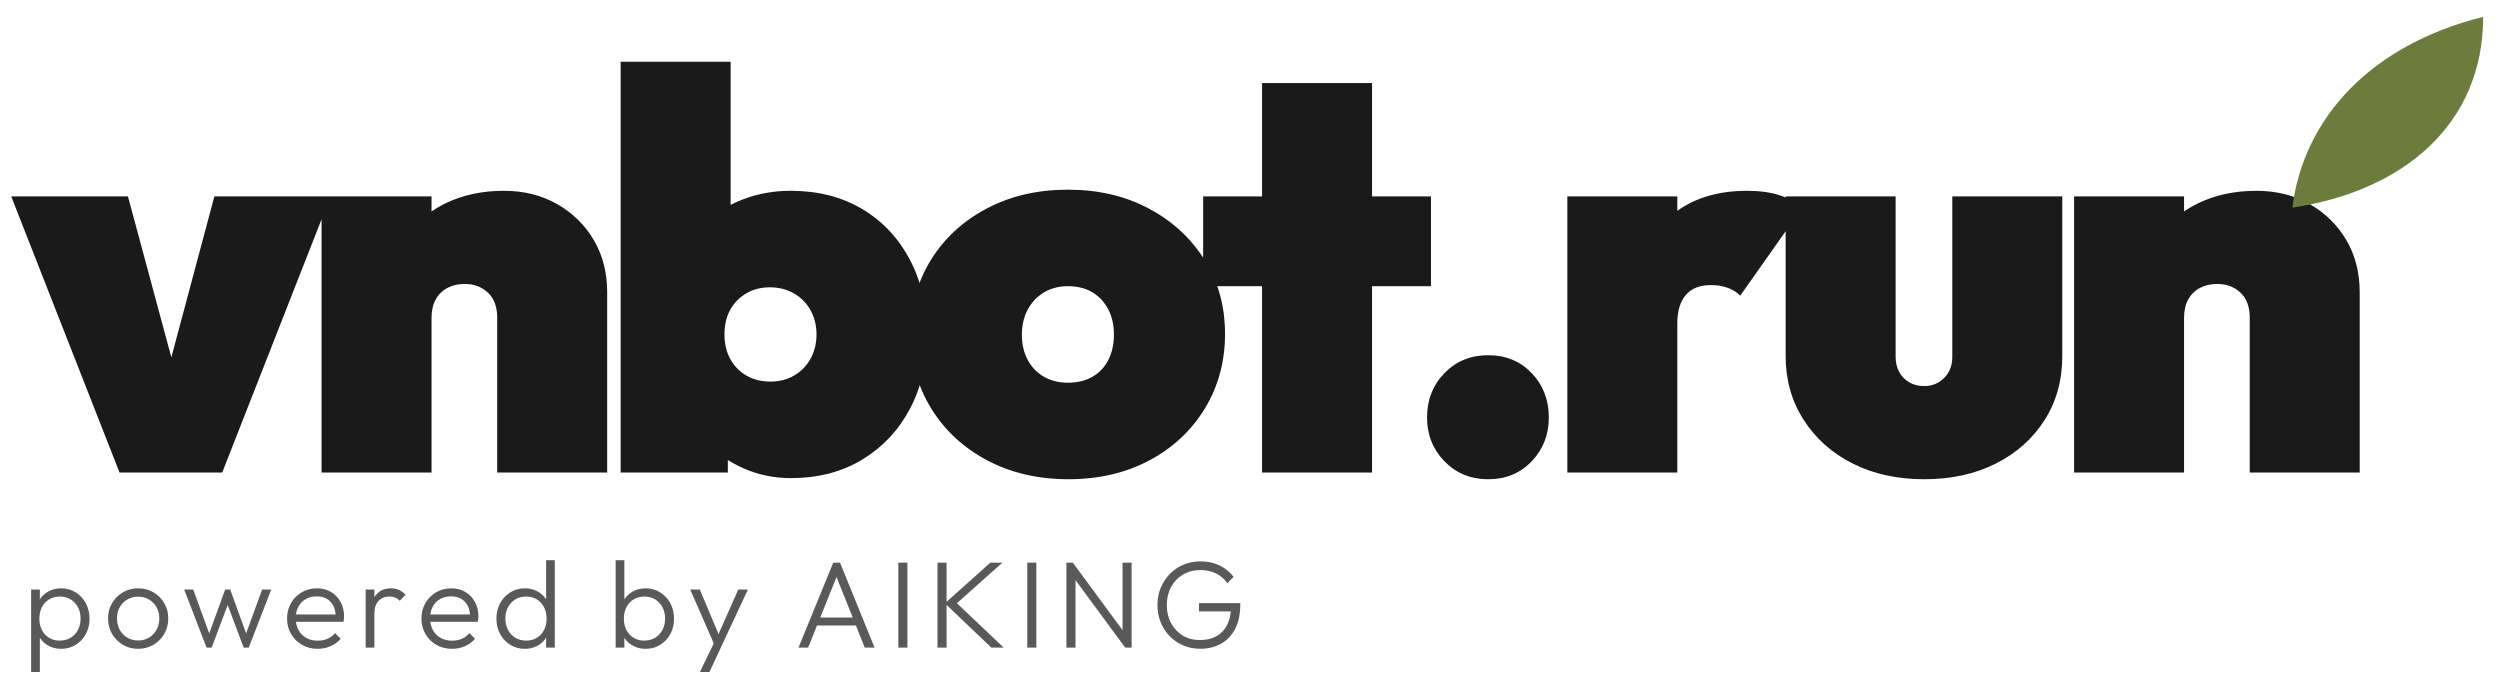
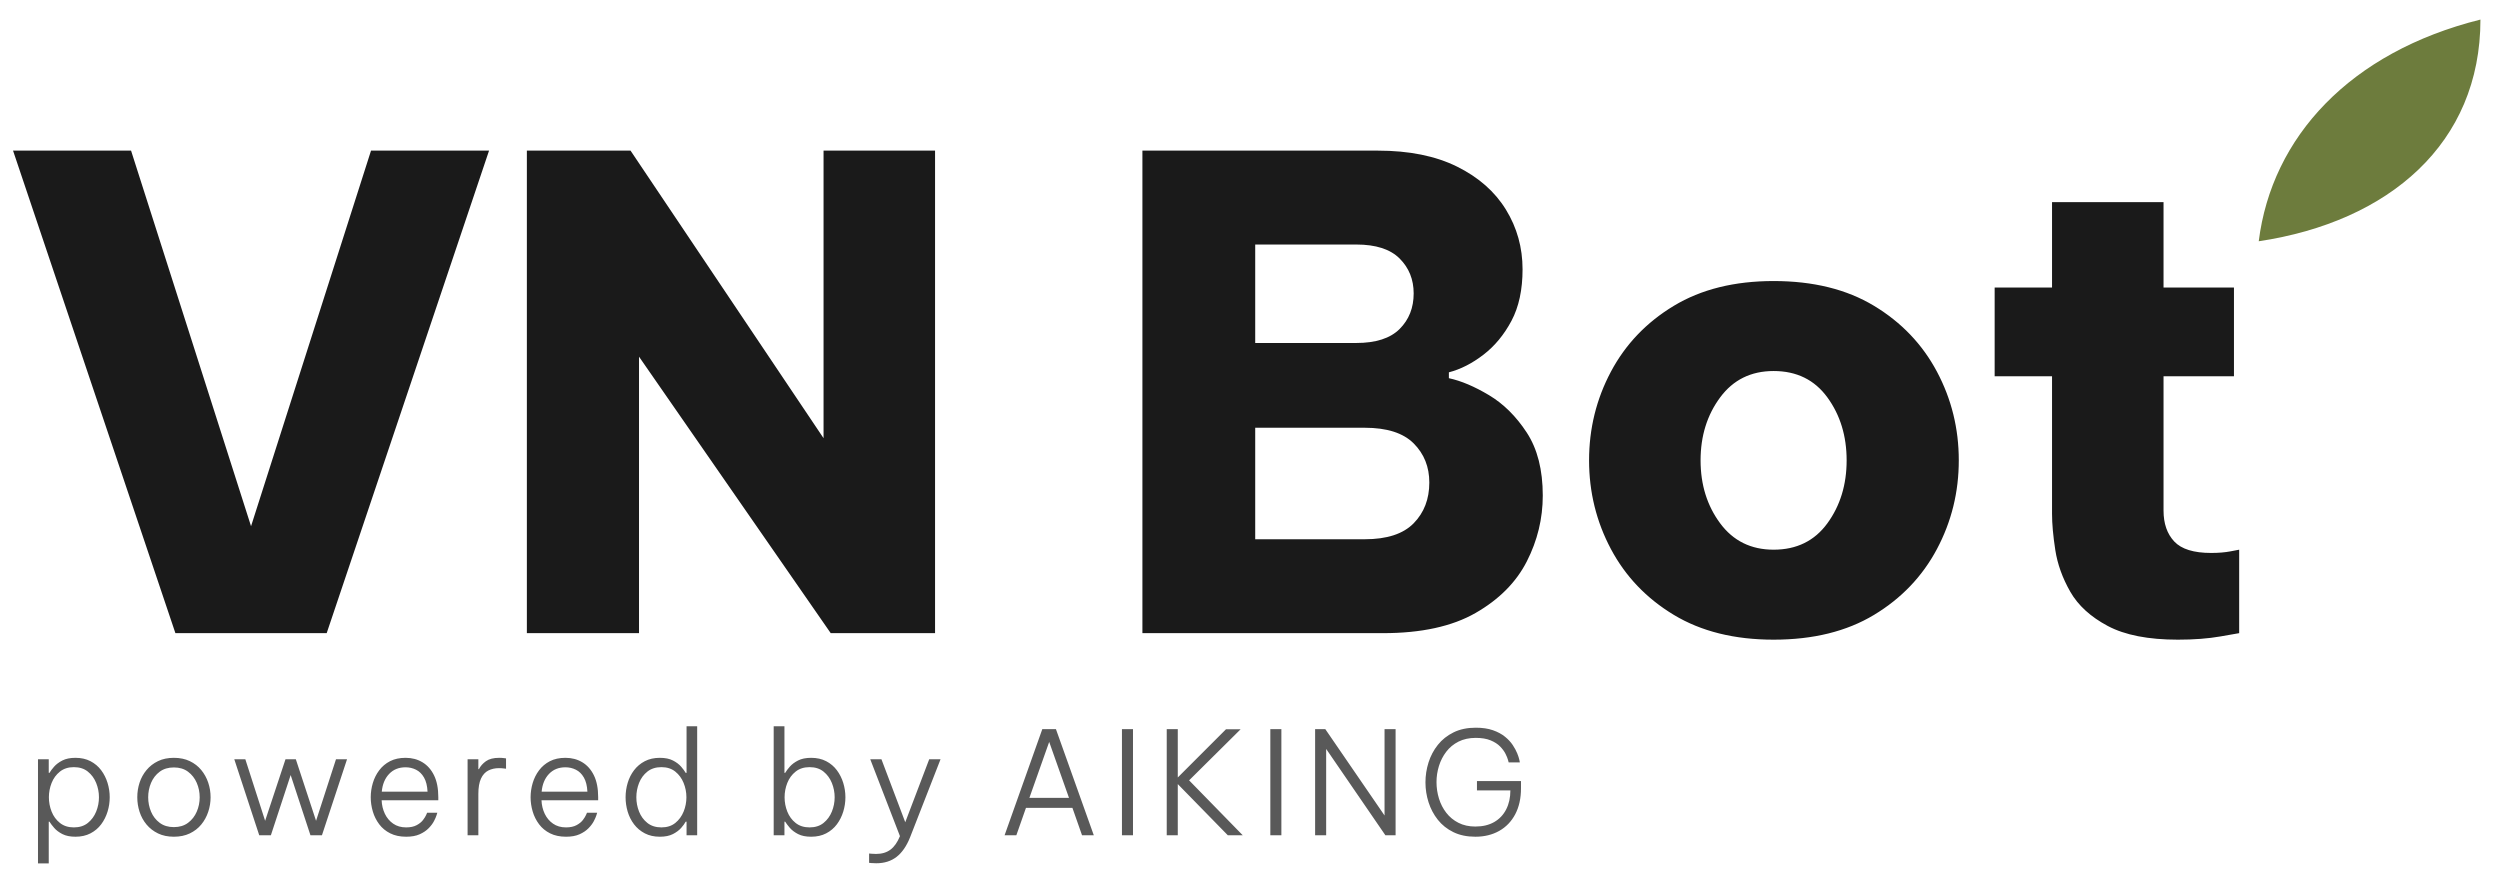
- <svg xmlns="http://www.w3.org/2000/svg" viewBox="-2.3 15.8 445.5 123.4" role="img" aria-label="vnbot.run powered by AIKING">
+ <svg xmlns="http://www.w3.org/2000/svg" viewBox="-0.6 2.9 383.4 136.1" role="img" aria-label="VN Bot powered by AIKING">
  <g id="letters" fill="#1A1A1A">
-     <path d="M19.0 100.0 -0.3 50.8H20.5L31.8 92.7H24.7L35.9 50.8H56.6L37.3 100.0ZM86.3 100.0V72.4Q86.3 69.5 84.65 67.95Q83.0 66.4 80.5 66.4Q78.8 66.4 77.45 67.1Q76.1 67.8 75.35 69.15Q74.6 70.5 74.6 72.4L67.0 69.0Q67.0 63.0 69.65 58.7Q72.3 54.4 76.95 52.1Q81.6 49.8 87.5 49.8Q92.8 49.8 96.95 52.15Q101.1 54.5 103.5 58.55Q105.9 62.6 105.9 67.9V100.0ZM55 100.0V50.8H74.6V100.0ZM138.6 101.0Q134.2 101.0 130.3 99.3Q126.4 97.6 123.7 94.75Q121 91.9 120.2 88.5V61.3Q121 57.9 123.7 55.3Q126.4 52.7 130.3 51.25Q134.2 49.8 138.6 49.8Q145.9 49.8 151.35 53.05Q156.8 56.3 159.85 62.1Q162.9 67.9 162.9 75.4Q162.9 82.9 159.85 88.65Q156.8 94.4 151.35 97.7Q145.9 101.0 138.6 101.0ZM108.3 100.0V26.8H127.9V62.9L124.7 74.8L127.4 86.8V100.0ZM135.0 83.8Q137.4 83.8 139.25 82.7Q141.1 81.6 142.15 79.7Q143.2 77.8 143.2 75.4Q143.2 73.0 142.15 71.1Q141.1 69.2 139.2 68.1Q137.3 67.0 134.9 67.0Q132.5 67.0 130.65 68.1Q128.8 69.2 127.8 71.05Q126.8 72.9 126.8 75.4Q126.8 77.9 127.85 79.8Q128.9 81.7 130.75 82.75Q132.6 83.8 135.0 83.8ZM188.1 101.2Q180 101.2 173.65 97.85Q167.3 94.5 163.65 88.6Q160 82.7 160 75.3Q160 67.9 163.6 62.1Q167.2 56.3 173.55 52.95Q179.9 49.6 188 49.6Q196.1 49.6 202.4 52.95Q208.7 56.3 212.35 62.1Q216 67.9 216 75.3Q216 82.7 212.4 88.6Q208.8 94.5 202.5 97.85Q196.2 101.2 188.1 101.2ZM188 84.0Q190.5 84.0 192.35 82.95Q194.2 81.9 195.2 79.95Q196.2 78.0 196.2 75.4Q196.2 72.8 195.15 70.85Q194.1 68.9 192.3 67.85Q190.5 66.8 188 66.8Q185.6 66.8 183.75 67.9Q181.9 69.0 180.85 70.95Q179.8 72.9 179.8 75.5Q179.8 78.0 180.85 79.95Q181.9 81.9 183.75 82.95Q185.6 84.0 188 84.0ZM222.6 100.0V30.6H242.2V100.0ZM212.1 66.8V50.8H252.7V66.8ZM262.9 101.2Q258.2 101.2 255.1 98.0Q252 94.8 252 90.2Q252 85.483 255.1 82.291Q258.2 79.1 262.9 79.1Q267.6 79.1 270.65 82.291Q273.7 85.483 273.7 90.2Q273.7 94.8 270.65 98.0Q267.6 101.2 262.9 101.2ZM277.0 100.0V50.8H296.6V100.0ZM296.6 73.4 287.5 65.3Q291.3 57.3 296.349 53.55Q301.399 49.8 309.0 49.8Q312.4 49.8 314.85 50.6Q317.3 51.4 318.8 52.9L307.8 68.5Q307.1 67.7 305.739 67.15Q304.378 66.6 302.6 66.6Q299.6 66.6 298.1 68.375Q296.6 70.15 296.6 73.4ZM340.6 101.2Q333.4 101.2 327.85 98.4Q322.3 95.6 319.1 90.6Q315.9 85.6 315.9 79.234V50.8H335.5V79.4Q335.5 80.915 336.137 82.089Q336.775 83.263 337.936 83.931Q339.096 84.6 340.6 84.6Q342.7 84.6 344.15 83.144Q345.6 81.688 345.6 79.4V50.8H365.2V79.2Q365.2 85.7 362.05 90.65Q358.9 95.6 353.371 98.4Q347.841 101.2 340.6 101.2ZM398.6 100.0V72.4Q398.6 69.5 396.95 67.95Q395.3 66.4 392.8 66.4Q391.1 66.4 389.75 67.1Q388.4 67.8 387.65 69.15Q386.9 70.5 386.9 72.4L379.3 69.0Q379.3 63.0 381.95 58.7Q384.6 54.4 389.25 52.1Q393.9 49.8 399.8 49.8Q405.1 49.8 409.25 52.15Q413.4 54.5 415.8 58.55Q418.2 62.6 418.2 67.9V100.0ZM367.3 100.0V50.8H386.9V100.0Z" />
+     <path d="M26.3 100.0 1.4 26.0H19.5L37.9 83.6L56.3 26.0H74.4L49.5 100.0ZM80.2 100.0V26.0H96.1L125.7 70.1V26.0H142.8V100.0H126.8L97.4 57.6V100.0ZM174.6 100.0V26.0H210.7Q217.9 26.0 222.85 28.45Q227.8 30.9 230.35 35.05Q232.9 39.2 232.9 44.2Q232.9 48.9 231.2 52.1Q229.5 55.3 226.9 57.3Q224.3 59.3 221.6 60.0V60.9Q224.4 61.5 227.75 63.5Q231.1 65.5 233.55 69.25Q236.0 73.0 236.0 78.9Q236.0 84.2 233.55 89.0Q231.1 93.8 225.7 96.9Q220.3 100.0 211.5 100.0ZM207.4 40.4H191.9V55.5H207.4Q211.9 55.5 214.05 53.35Q216.2 51.2 216.2 47.9Q216.2 44.7 214.05 42.55Q211.9 40.4 207.4 40.4ZM208.7 68.5H191.9V85.6H208.7Q213.8 85.6 216.2 83.15Q218.6 80.7 218.6 76.9Q218.6 73.3 216.2 70.9Q213.8 68.5 208.7 68.5ZM271.4 101.0Q262.4 101.0 256.1 97.2Q249.8 93.4 246.45 87.1Q243.1 80.8 243.1 73.5Q243.1 66.2 246.45 59.9Q249.8 53.6 256.1 49.8Q262.4 46.0 271.4 46.0Q280.5 46.0 286.8 49.8Q293.1 53.6 296.45 59.9Q299.8 66.2 299.8 73.5Q299.8 80.8 296.45 87.1Q293.1 93.4 286.8 97.2Q280.5 101.0 271.4 101.0ZM271.4 87.2Q276.7 87.2 279.65 83.15Q282.6 79.1 282.6 73.5Q282.6 67.9 279.65 63.85Q276.7 59.8 271.4 59.8Q266.2 59.8 263.2 63.85Q260.2 67.9 260.2 73.5Q260.2 79.1 263.2 83.15Q266.2 87.2 271.4 87.2ZM333.4 101.0Q326.6 101.0 322.65 98.9Q318.7 96.8 316.9 93.65Q315.1 90.5 314.6 87.25Q314.1 84.0 314.1 81.7V60.6H305.3V47.0H314.1V33.9H331.2V47.0H342.0V60.6H331.2V81.2Q331.2 84.2 332.85 85.95Q334.5 87.7 338.5 87.7Q340.2 87.7 341.5 87.45Q342.8 87.2 342.8 87.2V100.0Q342.8 100.0 339.95 100.5Q337.1 101.0 333.4 101.0Z" />
  </g>
  <g id="mark">
-     <path id="leaf" fill="#6D7C3D" transform="translate(406.2 52.8)" d="M0 0 C2 -16 14 -29 34 -34 C34 -15 20 -3 0 0 Z" />
+     <path fill="#6D7C3D" transform="translate(345.8 39.9)" d="M0 0 C2 -16 14 -29 34 -34 C34 -15 20 -3 0 0 Z" />
  </g>
-   <g id="subline" fill="#1A1A1A" fill-opacity=".72" transform="translate(1.7 131.2)">
-     <path d="M6.897 0.22Q5.72 0.22 4.768 -0.259Q3.817 -0.737 3.212 -1.589Q2.607 -2.442 2.475 -3.553V-6.798Q2.607 -7.931 3.223 -8.778Q3.839 -9.625 4.796 -10.092Q5.753 -10.56 6.897 -10.56Q8.338 -10.56 9.482 -9.845Q10.626 -9.13 11.291 -7.909Q11.957 -6.688 11.957 -5.148Q11.957 -3.63 11.297 -2.414Q10.637 -1.199 9.487 -0.489Q8.338 0.22 6.897 0.22ZM1.551 4.356V-10.34H3.102V-7.689L2.783 -5.181L3.102 -2.651V4.356ZM6.633 -1.243Q7.733 -1.243 8.569 -1.743Q9.405 -2.244 9.883 -3.135Q10.362 -4.026 10.362 -5.17Q10.362 -6.325 9.883 -7.21Q9.405 -8.096 8.575 -8.596Q7.744 -9.097 6.666 -9.097Q5.588 -9.097 4.763 -8.596Q3.938 -8.096 3.476 -7.21Q3.014 -6.325 3.014 -5.159Q3.014 -4.015 3.47 -3.129Q3.927 -2.244 4.746 -1.743Q5.566 -1.243 6.633 -1.243ZM20.618 0.22Q19.111 0.22 17.895 -0.5Q16.68 -1.221 15.965 -2.453Q15.25 -3.685 15.25 -5.203Q15.25 -6.71 15.965 -7.92Q16.68 -9.13 17.895 -9.845Q19.111 -10.56 20.618 -10.56Q22.125 -10.56 23.34 -9.851Q24.556 -9.141 25.271 -7.925Q25.986 -6.71 25.986 -5.203Q25.986 -3.674 25.271 -2.447Q24.556 -1.221 23.34 -0.5Q22.125 0.22 20.618 0.22ZM20.618 -1.265Q21.707 -1.265 22.559 -1.776Q23.412 -2.288 23.901 -3.184Q24.391 -4.081 24.391 -5.214Q24.391 -6.325 23.896 -7.194Q23.401 -8.063 22.554 -8.569Q21.707 -9.075 20.618 -9.075Q19.54 -9.075 18.682 -8.569Q17.824 -8.063 17.334 -7.194Q16.845 -6.325 16.845 -5.203Q16.845 -4.07 17.334 -3.179Q17.824 -2.288 18.682 -1.776Q19.54 -1.265 20.618 -1.265ZM32.81 0.0 28.817 -10.34H30.434L33.569 -1.749L32.997 -1.738L36.121 -10.34H37.023L40.147 -1.738L39.575 -1.749L42.71 -10.34H44.327L40.334 0.0H39.421L36.242 -8.47H36.902L33.723 0.0ZM52.603 0.22Q51.052 0.22 49.82 -0.484Q48.588 -1.188 47.873 -2.414Q47.158 -3.641 47.158 -5.181Q47.158 -6.71 47.856 -7.925Q48.555 -9.141 49.765 -9.851Q50.975 -10.56 52.471 -10.56Q53.89 -10.56 54.979 -9.916Q56.068 -9.273 56.689 -8.14Q57.311 -7.007 57.311 -5.544Q57.311 -5.368 57.289 -5.137Q57.267 -4.906 57.212 -4.598H48.247V-5.907H56.365L55.815 -5.434Q55.837 -6.567 55.43 -7.392Q55.023 -8.217 54.264 -8.673Q53.505 -9.13 52.438 -9.13Q51.316 -9.13 50.474 -8.64Q49.633 -8.151 49.165 -7.282Q48.698 -6.413 48.698 -5.236Q48.698 -4.037 49.188 -3.135Q49.677 -2.233 50.568 -1.732Q51.459 -1.232 52.636 -1.232Q53.571 -1.232 54.363 -1.573Q55.155 -1.914 55.705 -2.585L56.706 -1.573Q55.98 -0.715 54.907 -0.247Q53.835 0.22 52.603 0.22ZM61.165 0.0V-10.34H62.716V0.0ZM62.716 -6.028 62.067 -6.303Q62.067 -8.272 63.024 -9.416Q63.981 -10.56 65.653 -10.56Q66.423 -10.56 67.066 -10.285Q67.71 -10.01 68.26 -9.405L67.237 -8.338Q66.863 -8.745 66.417 -8.921Q65.972 -9.097 65.389 -9.097Q64.212 -9.097 63.464 -8.322Q62.716 -7.546 62.716 -6.028ZM76.547 0.22Q74.996 0.22 73.764 -0.484Q72.532 -1.188 71.817 -2.414Q71.102 -3.641 71.102 -5.181Q71.102 -6.71 71.8 -7.925Q72.499 -9.141 73.709 -9.851Q74.919 -10.56 76.415 -10.56Q77.834 -10.56 78.923 -9.916Q80.012 -9.273 80.633 -8.14Q81.255 -7.007 81.255 -5.544Q81.255 -5.368 81.233 -5.137Q81.211 -4.906 81.156 -4.598H72.191V-5.907H80.309L79.759 -5.434Q79.781 -6.567 79.374 -7.392Q78.967 -8.217 78.208 -8.673Q77.449 -9.13 76.382 -9.13Q75.26 -9.13 74.418 -8.64Q73.577 -8.151 73.109 -7.282Q72.642 -6.413 72.642 -5.236Q72.642 -4.037 73.131 -3.135Q73.621 -2.233 74.512 -1.732Q75.403 -1.232 76.58 -1.232Q77.515 -1.232 78.307 -1.573Q79.099 -1.914 79.649 -2.585L80.65 -1.573Q79.924 -0.715 78.851 -0.247Q77.779 0.22 76.547 0.22ZM89.52 0.22Q88.079 0.22 86.936 -0.489Q85.792 -1.198 85.126 -2.414Q84.46 -3.63 84.46 -5.15Q84.46 -6.693 85.125 -7.912Q85.791 -9.13 86.938 -9.845Q88.086 -10.56 89.52 -10.56Q90.675 -10.56 91.626 -10.092Q92.578 -9.625 93.2 -8.778Q93.821 -7.931 93.942 -6.798V-3.553Q93.81 -2.442 93.205 -1.589Q92.6 -0.737 91.648 -0.259Q90.697 0.22 89.52 0.22ZM89.784 -1.243Q90.862 -1.243 91.675 -1.745Q92.487 -2.248 92.945 -3.131Q93.403 -4.015 93.403 -5.159Q93.403 -6.329 92.939 -7.212Q92.474 -8.094 91.657 -8.595Q90.84 -9.097 89.756 -9.097Q88.673 -9.097 87.843 -8.594Q87.014 -8.092 86.534 -7.208Q86.055 -6.324 86.055 -5.17Q86.055 -4.026 86.533 -3.135Q87.01 -2.245 87.855 -1.744Q88.7 -1.243 89.784 -1.243ZM94.866 0.0H93.315V-2.772L93.634 -5.313L93.315 -7.81V-15.576H94.866ZM111.055 0.22Q109.878 0.22 108.927 -0.259Q107.975 -0.737 107.37 -1.589Q106.765 -2.442 106.633 -3.553V-6.798Q106.765 -7.931 107.381 -8.778Q107.997 -9.625 108.954 -10.092Q109.911 -10.56 111.055 -10.56Q112.496 -10.56 113.64 -9.845Q114.784 -9.13 115.45 -7.909Q116.115 -6.688 116.115 -5.148Q116.115 -3.63 115.455 -2.414Q114.795 -1.199 113.645 -0.489Q112.496 0.22 111.055 0.22ZM105.709 0.0V-15.576H107.26V-7.81L106.941 -5.313L107.26 -2.772V0.0ZM110.791 -1.243Q111.891 -1.243 112.727 -1.743Q113.563 -2.244 114.041 -3.135Q114.52 -4.026 114.52 -5.17Q114.52 -6.325 114.041 -7.21Q113.563 -8.096 112.733 -8.596Q111.902 -9.097 110.824 -9.097Q109.746 -9.097 108.921 -8.596Q108.096 -8.096 107.634 -7.21Q107.172 -6.325 107.172 -5.159Q107.172 -4.015 107.629 -3.129Q108.085 -2.244 108.905 -1.743Q109.724 -1.243 110.791 -1.243ZM123.544 0.055 119.001 -10.34H120.706L124.358 -1.672H123.72L127.559 -10.34H129.275L124.424 0.055ZM120.717 4.356 123.566 -1.507 124.424 0.055 122.422 4.356ZM138.292 0.0 144.485 -15.136H145.695L151.844 0.0H150.095L144.76 -13.365H145.387L140.008 0.0ZM141.119 -3.938V-5.357H149.039V-3.938ZM156.083 0.0V-15.136H157.7V0.0ZM172.653 0.0 164.381 -7.887 172.477 -15.136H174.633L166.02 -7.458V-8.382L174.853 0.0ZM163.061 0.0V-15.136H164.678V0.0ZM179.059 0.0V-15.136H180.676V0.0ZM186.037 0.0V-15.136H187.181L187.654 -13.222V0.0ZM196.509 0.0 186.95 -12.98 187.181 -15.136 196.74 -2.156ZM196.509 0.0 196.036 -1.815V-15.136H197.653V0.0ZM209.856 0.209Q208.25 0.209 206.858 -0.385Q205.467 -0.979 204.439 -2.035Q203.41 -3.091 202.832 -4.51Q202.255 -5.929 202.255 -7.579Q202.255 -9.229 202.838 -10.642Q203.421 -12.056 204.46 -13.123Q205.5 -14.19 206.903 -14.778Q208.305 -15.367 209.955 -15.367Q211.781 -15.367 213.31 -14.646Q214.839 -13.926 215.829 -12.595L214.707 -11.473Q213.926 -12.606 212.688 -13.211Q211.451 -13.816 209.955 -13.816Q208.184 -13.816 206.82 -13.013Q205.456 -12.21 204.692 -10.802Q203.927 -9.394 203.927 -7.568Q203.927 -5.753 204.692 -4.345Q205.456 -2.937 206.781 -2.139Q208.107 -1.342 209.812 -1.342Q211.506 -1.342 212.743 -2.018Q213.981 -2.695 214.657 -3.993Q215.334 -5.291 215.345 -7.128L216.269 -6.446H209.658V-7.92H217.017V-7.678Q217.017 -5.115 216.109 -3.355Q215.202 -1.595 213.591 -0.693Q211.979 0.209 209.856 0.209Z" />
+   <g id="subline" fill="#1A1A1A" fill-opacity=".72" transform="translate(3.4 131.0)">
+     <path d="M1.826 4.312V-11.66H3.476V-9.57H3.586Q3.828 -9.988 4.301 -10.527Q4.774 -11.066 5.566 -11.473Q6.358 -11.88 7.568 -11.88Q8.888 -11.88 9.878 -11.363Q10.868 -10.846 11.517 -9.977Q12.166 -9.108 12.496 -8.03Q12.826 -6.952 12.826 -5.83Q12.826 -4.708 12.496 -3.63Q12.166 -2.552 11.517 -1.683Q10.868 -0.814 9.878 -0.297Q8.888 0.22 7.568 0.22Q6.358 0.22 5.566 -0.187Q4.774 -0.594 4.301 -1.144Q3.828 -1.694 3.586 -2.09H3.476V4.312ZM3.498 -5.83Q3.498 -4.686 3.916 -3.63Q4.334 -2.574 5.192 -1.892Q6.05 -1.21 7.326 -1.21Q8.624 -1.21 9.471 -1.892Q10.318 -2.574 10.747 -3.63Q11.176 -4.686 11.176 -5.83Q11.176 -6.974 10.747 -8.03Q10.318 -9.086 9.471 -9.768Q8.624 -10.45 7.326 -10.45Q6.05 -10.45 5.192 -9.768Q4.334 -9.086 3.916 -8.03Q3.498 -6.974 3.498 -5.83ZM22.664 0.22Q21.278 0.22 20.233 -0.286Q19.188 -0.792 18.473 -1.65Q17.758 -2.508 17.406 -3.597Q17.054 -4.686 17.054 -5.83Q17.054 -6.996 17.406 -8.074Q17.758 -9.152 18.473 -10.01Q19.188 -10.868 20.233 -11.374Q21.278 -11.88 22.664 -11.88Q24.05 -11.88 25.106 -11.374Q26.162 -10.868 26.866 -10.01Q27.57 -9.152 27.933 -8.074Q28.296 -6.996 28.296 -5.83Q28.296 -4.686 27.933 -3.597Q27.57 -2.508 26.866 -1.65Q26.162 -0.792 25.106 -0.286Q24.05 0.22 22.664 0.22ZM22.664 -1.254Q23.962 -1.254 24.842 -1.914Q25.722 -2.574 26.173 -3.619Q26.624 -4.664 26.624 -5.83Q26.624 -6.996 26.173 -8.041Q25.722 -9.086 24.842 -9.746Q23.962 -10.406 22.664 -10.406Q21.366 -10.406 20.486 -9.746Q19.606 -9.086 19.166 -8.041Q18.726 -6.996 18.726 -5.83Q18.726 -4.664 19.166 -3.619Q19.606 -2.574 20.486 -1.914Q21.366 -1.254 22.664 -1.254ZM35.758 0.0 31.93 -11.66H33.624L36.66 -2.222L39.784 -11.66H41.368L44.47 -2.222L47.528 -11.66H49.222L45.372 0.0H43.612L40.576 -9.24L37.54 0.0ZM58.29 0.22Q56.882 0.22 55.848 -0.297Q54.814 -0.814 54.154 -1.694Q53.494 -2.574 53.175 -3.652Q52.856 -4.73 52.856 -5.83Q52.856 -6.93 53.175 -8.008Q53.494 -9.086 54.154 -9.966Q54.814 -10.846 55.815 -11.363Q56.816 -11.88 58.202 -11.88Q59.654 -11.88 60.787 -11.198Q61.92 -10.516 62.569 -9.185Q63.218 -7.854 63.218 -5.852V-5.368H54.528Q54.572 -4.246 55.023 -3.3Q55.474 -2.354 56.299 -1.782Q57.124 -1.21 58.29 -1.21Q59.258 -1.21 59.896 -1.551Q60.534 -1.892 60.875 -2.343Q61.216 -2.794 61.359 -3.124Q61.502 -3.454 61.502 -3.454H63.064Q63.064 -3.454 62.954 -3.091Q62.844 -2.728 62.558 -2.178Q62.272 -1.628 61.733 -1.078Q61.194 -0.528 60.358 -0.154Q59.522 0.22 58.29 0.22ZM54.55 -6.688H61.568Q61.502 -8.03 61.029 -8.855Q60.556 -9.68 59.808 -10.054Q59.06 -10.428 58.202 -10.428Q56.64 -10.428 55.672 -9.405Q54.704 -8.382 54.55 -6.688ZM67.71 0.0V-11.66H69.36V-10.142H69.448Q69.8 -10.846 70.526 -11.363Q71.252 -11.88 72.55 -11.88Q72.968 -11.88 73.287 -11.836Q73.606 -11.792 73.606 -11.792V-10.208Q73.606 -10.208 73.254 -10.252Q72.902 -10.296 72.506 -10.296Q71.604 -10.296 70.889 -9.933Q70.174 -9.57 69.767 -8.701Q69.36 -7.832 69.36 -6.336V0.0ZM82.806 0.22Q81.398 0.22 80.364 -0.297Q79.33 -0.814 78.67 -1.694Q78.01 -2.574 77.691 -3.652Q77.372 -4.73 77.372 -5.83Q77.372 -6.93 77.691 -8.008Q78.01 -9.086 78.67 -9.966Q79.33 -10.846 80.331 -11.363Q81.332 -11.88 82.718 -11.88Q84.17 -11.88 85.303 -11.198Q86.436 -10.516 87.085 -9.185Q87.734 -7.854 87.734 -5.852V-5.368H79.044Q79.088 -4.246 79.539 -3.3Q79.99 -2.354 80.815 -1.782Q81.64 -1.21 82.806 -1.21Q83.774 -1.21 84.412 -1.551Q85.05 -1.892 85.391 -2.343Q85.732 -2.794 85.875 -3.124Q86.018 -3.454 86.018 -3.454H87.58Q87.58 -3.454 87.47 -3.091Q87.36 -2.728 87.074 -2.178Q86.788 -1.628 86.249 -1.078Q85.71 -0.528 84.874 -0.154Q84.038 0.22 82.806 0.22ZM79.066 -6.688H86.084Q86.018 -8.03 85.545 -8.855Q85.072 -9.68 84.324 -10.054Q83.576 -10.428 82.718 -10.428Q81.156 -10.428 80.188 -9.405Q79.22 -8.382 79.066 -6.688ZM97.198 0.22Q95.878 0.22 94.888 -0.297Q93.898 -0.814 93.238 -1.683Q92.578 -2.552 92.259 -3.63Q91.94 -4.708 91.94 -5.83Q91.94 -6.952 92.259 -8.03Q92.578 -9.108 93.238 -9.977Q93.898 -10.846 94.888 -11.363Q95.878 -11.88 97.198 -11.88Q98.408 -11.88 99.2 -11.473Q99.992 -11.066 100.465 -10.516Q100.938 -9.966 101.158 -9.57H101.29V-16.72H102.918V0.0H101.29V-2.09H101.158Q100.938 -1.672 100.465 -1.133Q99.992 -0.594 99.2 -0.187Q98.408 0.22 97.198 0.22ZM97.44 -1.21Q98.716 -1.21 99.563 -1.892Q100.41 -2.574 100.839 -3.63Q101.268 -4.686 101.268 -5.83Q101.268 -6.974 100.839 -8.03Q100.41 -9.086 99.563 -9.768Q98.716 -10.45 97.44 -10.45Q96.142 -10.45 95.284 -9.768Q94.426 -9.086 94.008 -8.03Q93.59 -6.974 93.59 -5.83Q93.59 -4.686 94.008 -3.63Q94.426 -2.574 95.284 -1.892Q96.142 -1.21 97.44 -1.21ZM120.394 0.22Q119.184 0.22 118.392 -0.187Q117.6 -0.594 117.127 -1.144Q116.654 -1.694 116.412 -2.09H116.302V0.0H114.652V-16.72H116.302V-9.57H116.412Q116.654 -9.988 117.127 -10.527Q117.6 -11.066 118.392 -11.473Q119.184 -11.88 120.394 -11.88Q121.714 -11.88 122.704 -11.363Q123.694 -10.846 124.343 -9.977Q124.992 -9.108 125.322 -8.03Q125.652 -6.952 125.652 -5.83Q125.652 -4.708 125.322 -3.63Q124.992 -2.552 124.343 -1.683Q123.694 -0.814 122.704 -0.297Q121.714 0.22 120.394 0.22ZM120.152 -1.21Q121.45 -1.21 122.297 -1.892Q123.144 -2.574 123.573 -3.63Q124.002 -4.686 124.002 -5.83Q124.002 -6.974 123.573 -8.03Q123.144 -9.086 122.297 -9.768Q121.45 -10.45 120.152 -10.45Q118.876 -10.45 118.018 -9.768Q117.16 -9.086 116.742 -8.03Q116.324 -6.974 116.324 -5.83Q116.324 -4.686 116.742 -3.63Q117.16 -2.574 118.018 -1.892Q118.876 -1.21 120.152 -1.21ZM130.386 4.29Q129.902 4.29 129.594 4.257Q129.286 4.224 129.286 4.224V2.794Q129.286 2.794 129.627 2.827Q129.968 2.86 130.342 2.86Q131.684 2.86 132.564 2.2Q133.444 1.54 134.016 0.132L129.462 -11.66H131.178L134.83 -2.002L138.504 -11.66H140.242L135.578 0.286Q134.764 2.332 133.499 3.311Q132.234 4.29 130.386 4.29ZM150.062 0.0 155.848 -16.28H157.938L163.746 0.0H161.942L160.468 -4.202H153.34L151.866 0.0ZM153.868 -5.742H159.94L156.904 -14.322ZM168.062 0.0V-16.28H169.756V0.0ZM174.93 0.0V-16.28H176.624V-8.866L184.016 -16.258H186.26L178.362 -8.426L186.59 0.0H184.302L176.624 -7.854V0.0ZM190.818 0.0V-16.28H192.512V0.0ZM197.686 0.0V-16.28H199.248L208.334 -3.036V-16.28H210.028V0.0H208.466L199.38 -13.244V0.0ZM222.264 0.22Q220.328 0.22 218.887 -0.484Q217.446 -1.188 216.5 -2.387Q215.554 -3.586 215.081 -5.071Q214.608 -6.556 214.608 -8.118Q214.608 -9.68 215.081 -11.176Q215.554 -12.672 216.511 -13.871Q217.468 -15.07 218.92 -15.785Q220.372 -16.5 222.33 -16.5Q223.848 -16.5 224.948 -16.115Q226.048 -15.73 226.796 -15.125Q227.544 -14.52 227.995 -13.838Q228.446 -13.156 228.688 -12.551Q228.93 -11.946 229.007 -11.561Q229.084 -11.176 229.084 -11.176H227.368Q227.368 -11.176 227.269 -11.55Q227.17 -11.924 226.884 -12.496Q226.598 -13.068 226.048 -13.629Q225.498 -14.19 224.585 -14.564Q223.672 -14.938 222.33 -14.938Q220.812 -14.938 219.679 -14.366Q218.546 -13.794 217.798 -12.815Q217.05 -11.836 216.676 -10.626Q216.302 -9.416 216.302 -8.162Q216.302 -6.864 216.676 -5.643Q217.05 -4.422 217.798 -3.454Q218.546 -2.486 219.668 -1.914Q220.79 -1.342 222.264 -1.342Q223.958 -1.342 225.157 -2.035Q226.356 -2.728 226.994 -3.982Q227.632 -5.236 227.632 -6.886H222.506V-8.316H229.26V-7.216Q229.26 -4.906 228.38 -3.234Q227.5 -1.562 225.916 -0.671Q224.332 0.22 222.264 0.22Z" />
  </g>
</svg>
